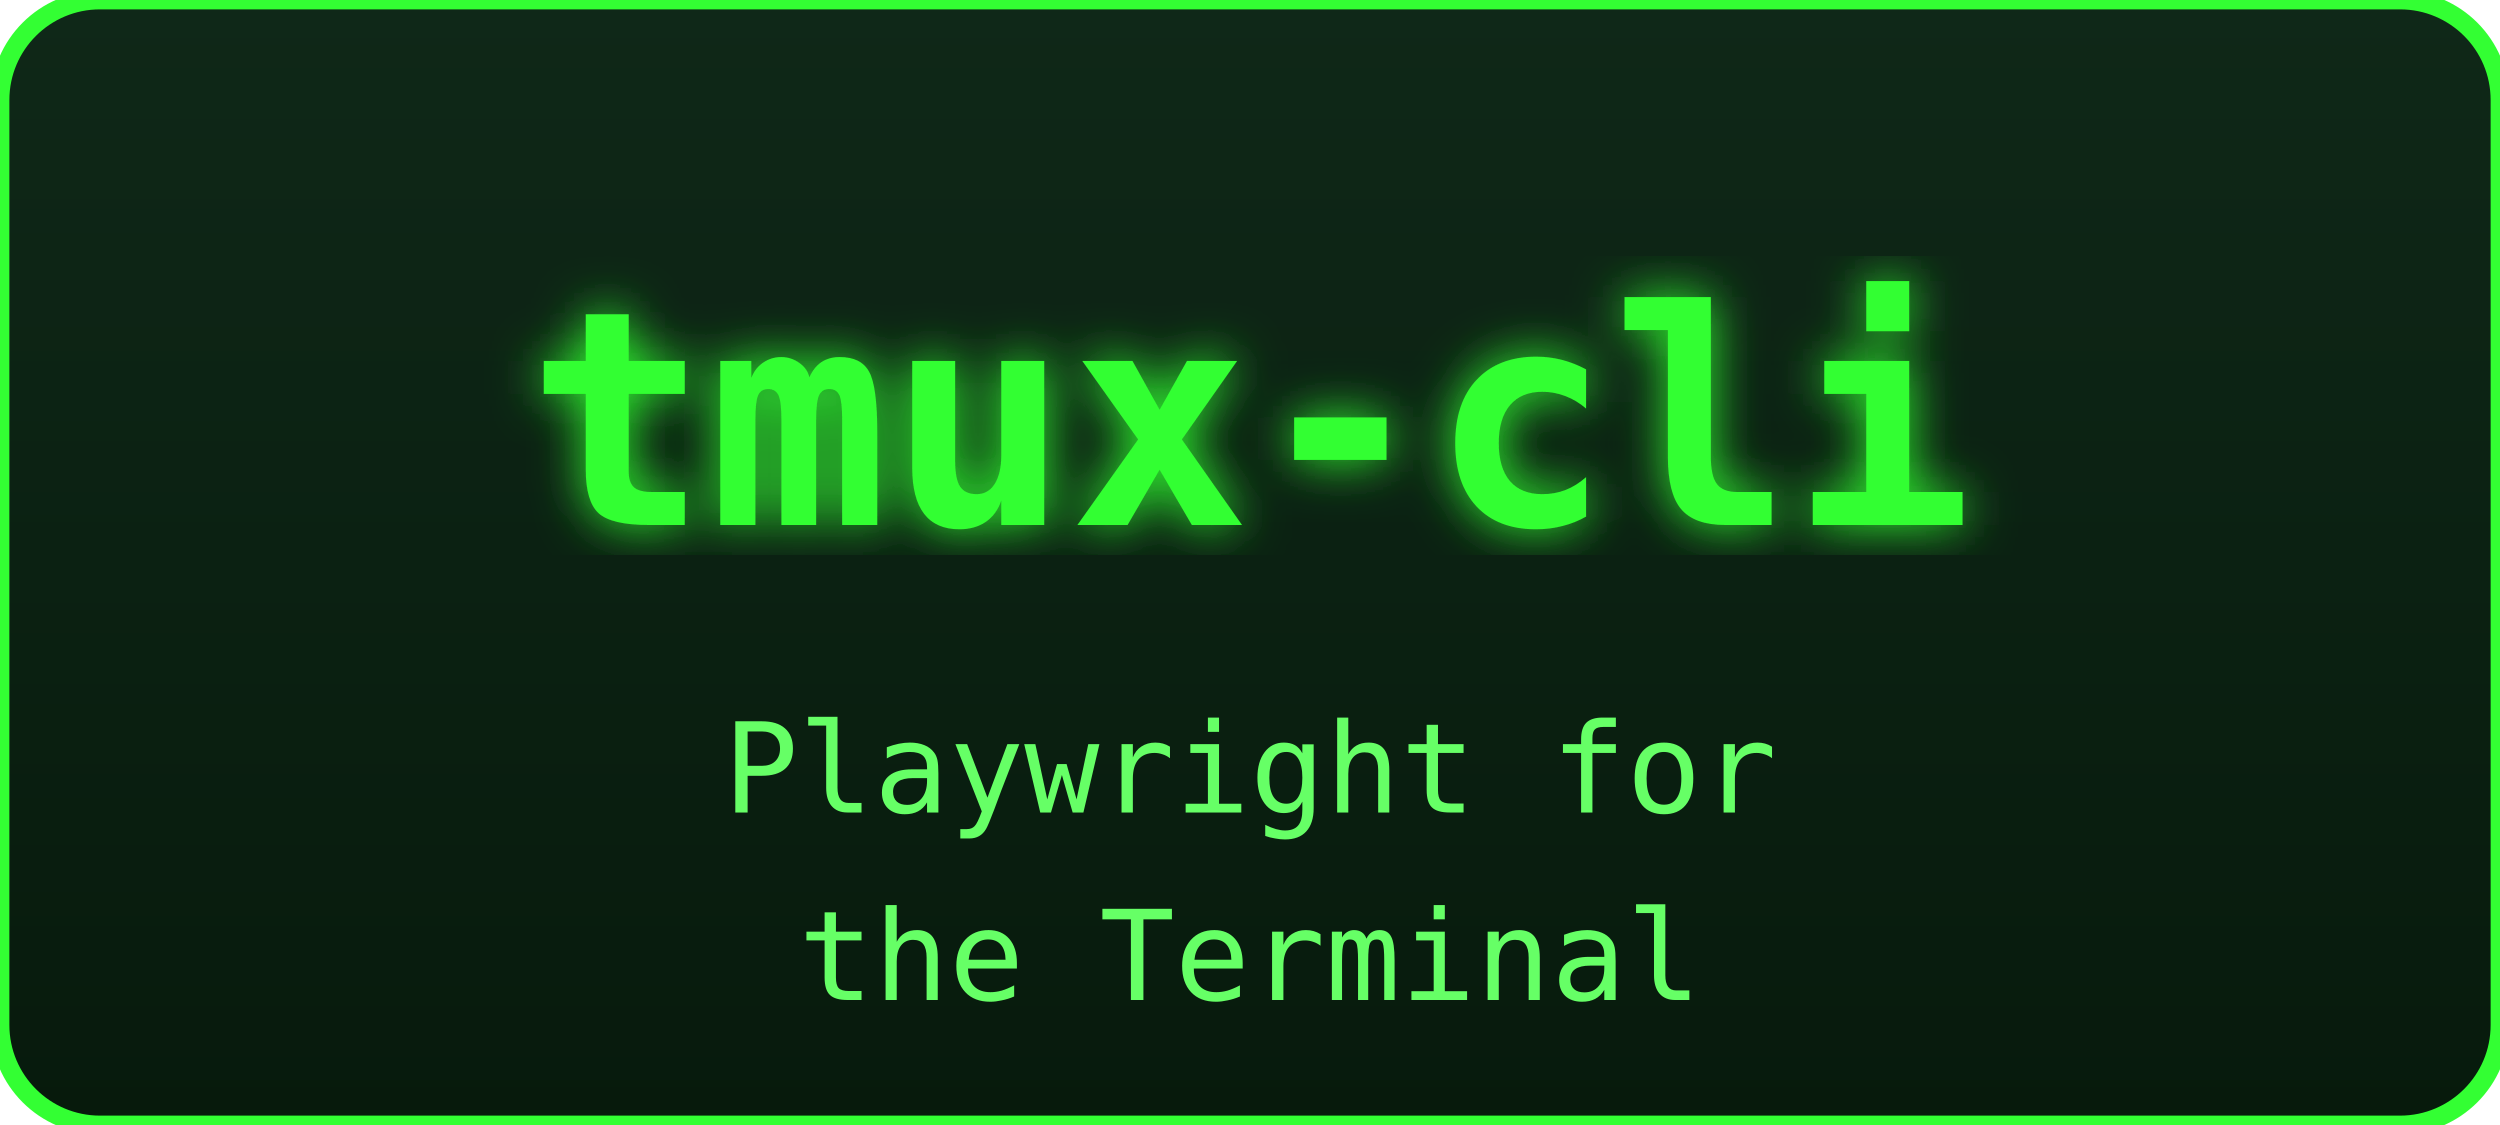
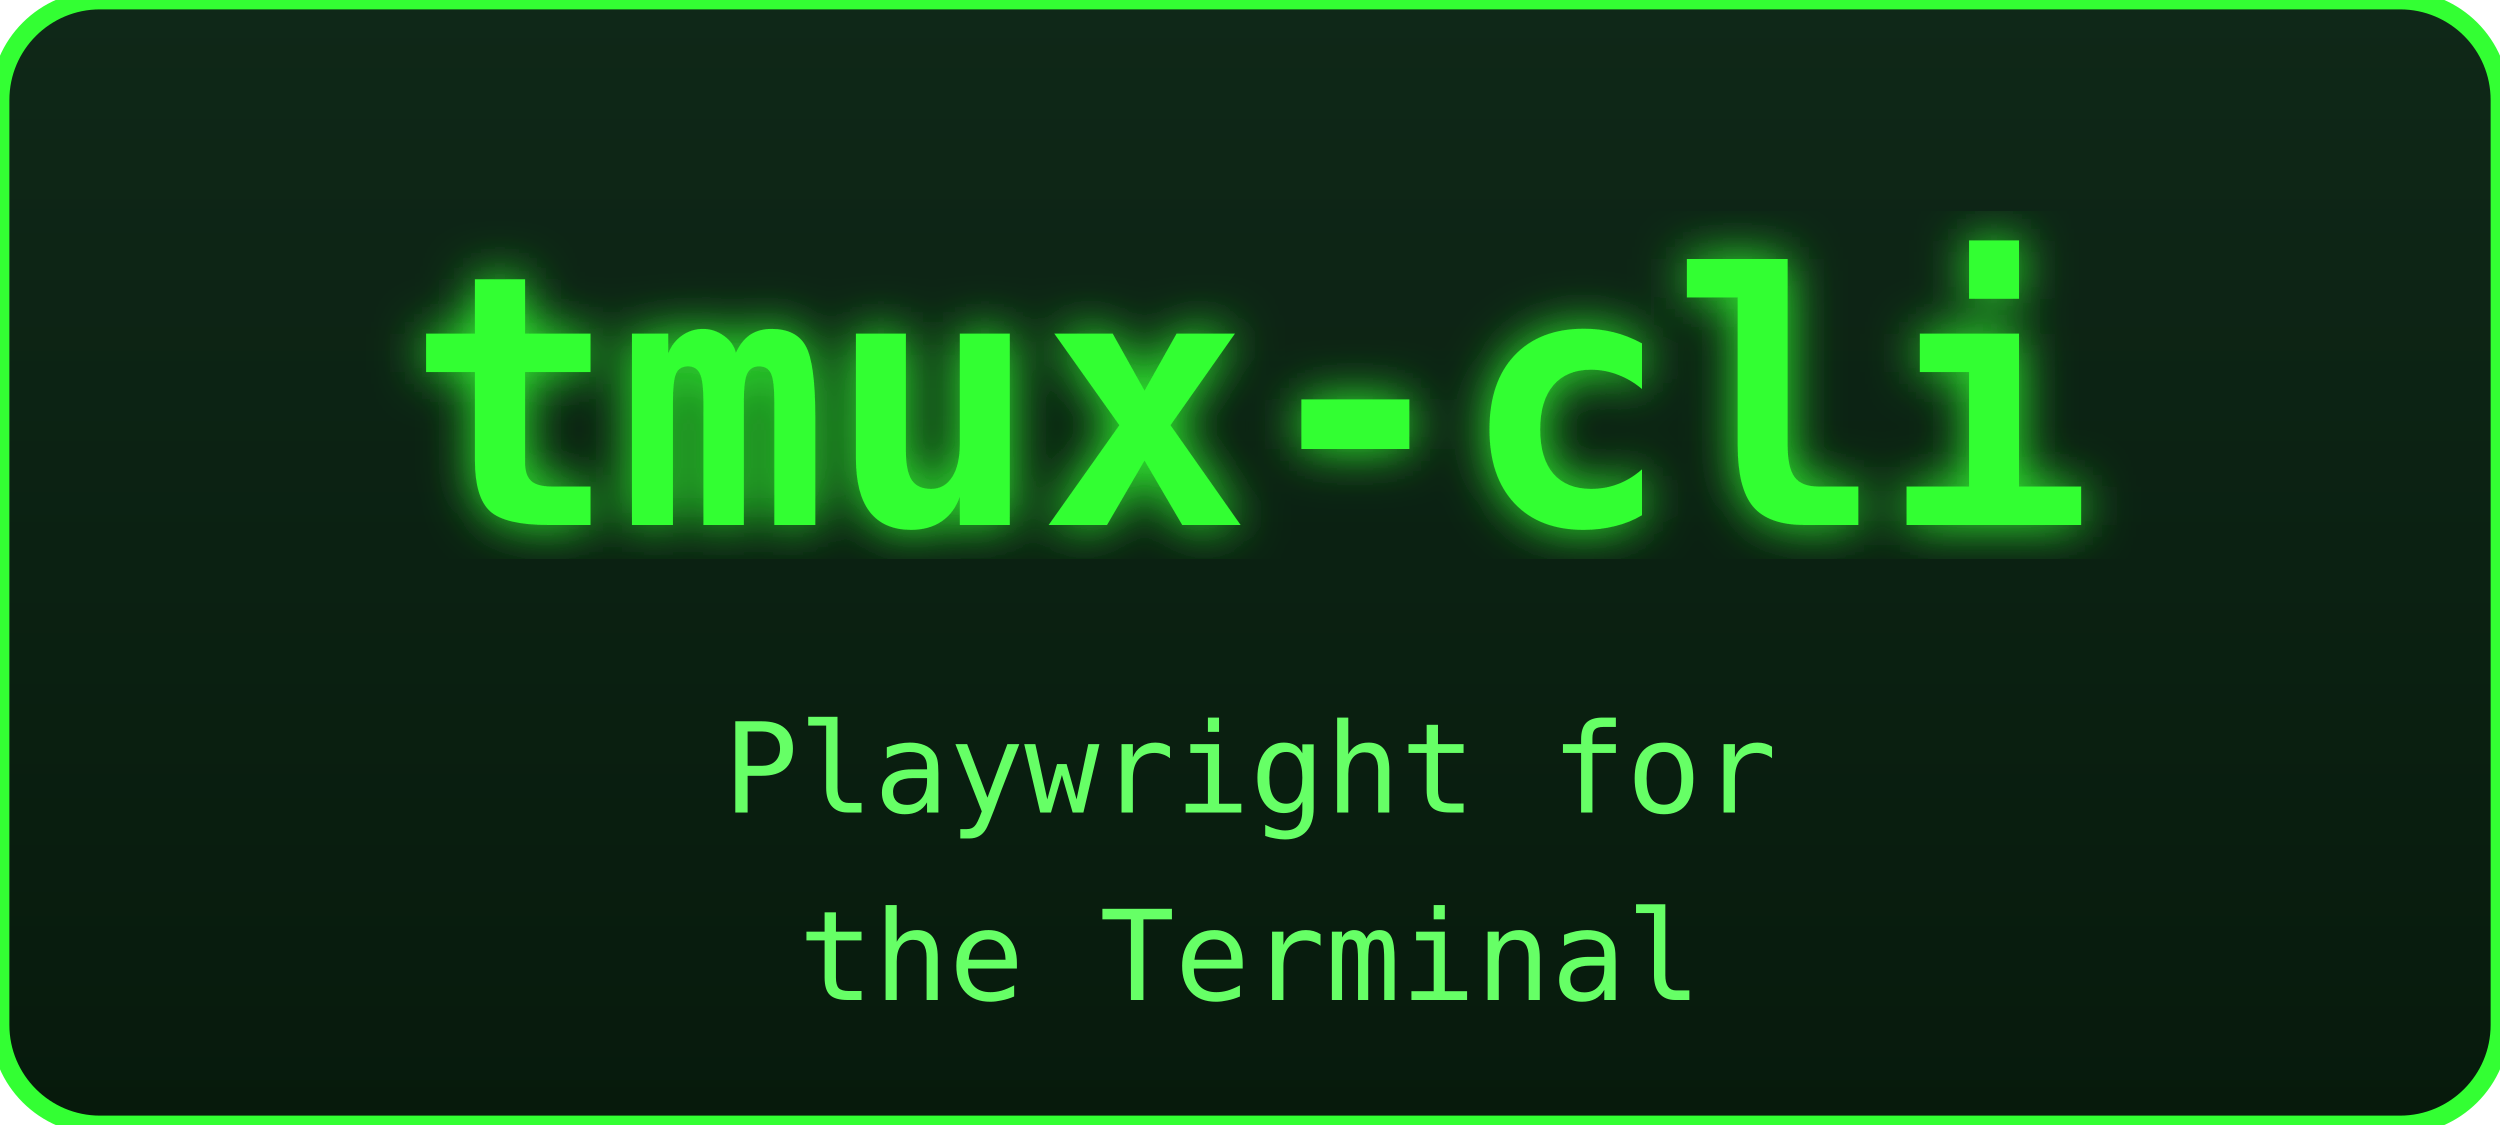
<svg xmlns="http://www.w3.org/2000/svg" width="200" height="90" viewBox="0 0 200 90">
  <defs>
    <filter id="glow">
      <feGaussianBlur stdDeviation="2" result="coloredBlur" />
      <feMerge>
        <feMergeNode in="coloredBlur" />
        <feMergeNode in="SourceGraphic" />
      </feMerge>
    </filter>
    <linearGradient id="bg" x1="0%" y1="0%" x2="0%" y2="100%">
      <stop offset="0%" style="stop-color:#0f2818" />
      <stop offset="100%" style="stop-color:#071a0c" />
    </linearGradient>
  </defs>
  <rect width="200" height="90" rx="8" fill="url(#bg)" stroke="#33ff33" stroke-width="1.5" />
-   <text x="100" y="42" font-family="monospace" font-size="24" font-weight="bold" fill="#33ff33" text-anchor="middle" filter="url(#glow)">tmux-cli</text>
+   <text x="100" y="42" font-family="monospace" font-size="28" font-weight="bold" fill="#33ff33" text-anchor="middle" filter="url(#glow)">tmux-cli</text>
  <text x="100" y="65" font-family="monospace" font-size="10" fill="#66ff66" text-anchor="middle">Playwright for</text>
  <text x="100" y="80" font-family="monospace" font-size="10" fill="#66ff66" text-anchor="middle">the Terminal</text>
</svg>
